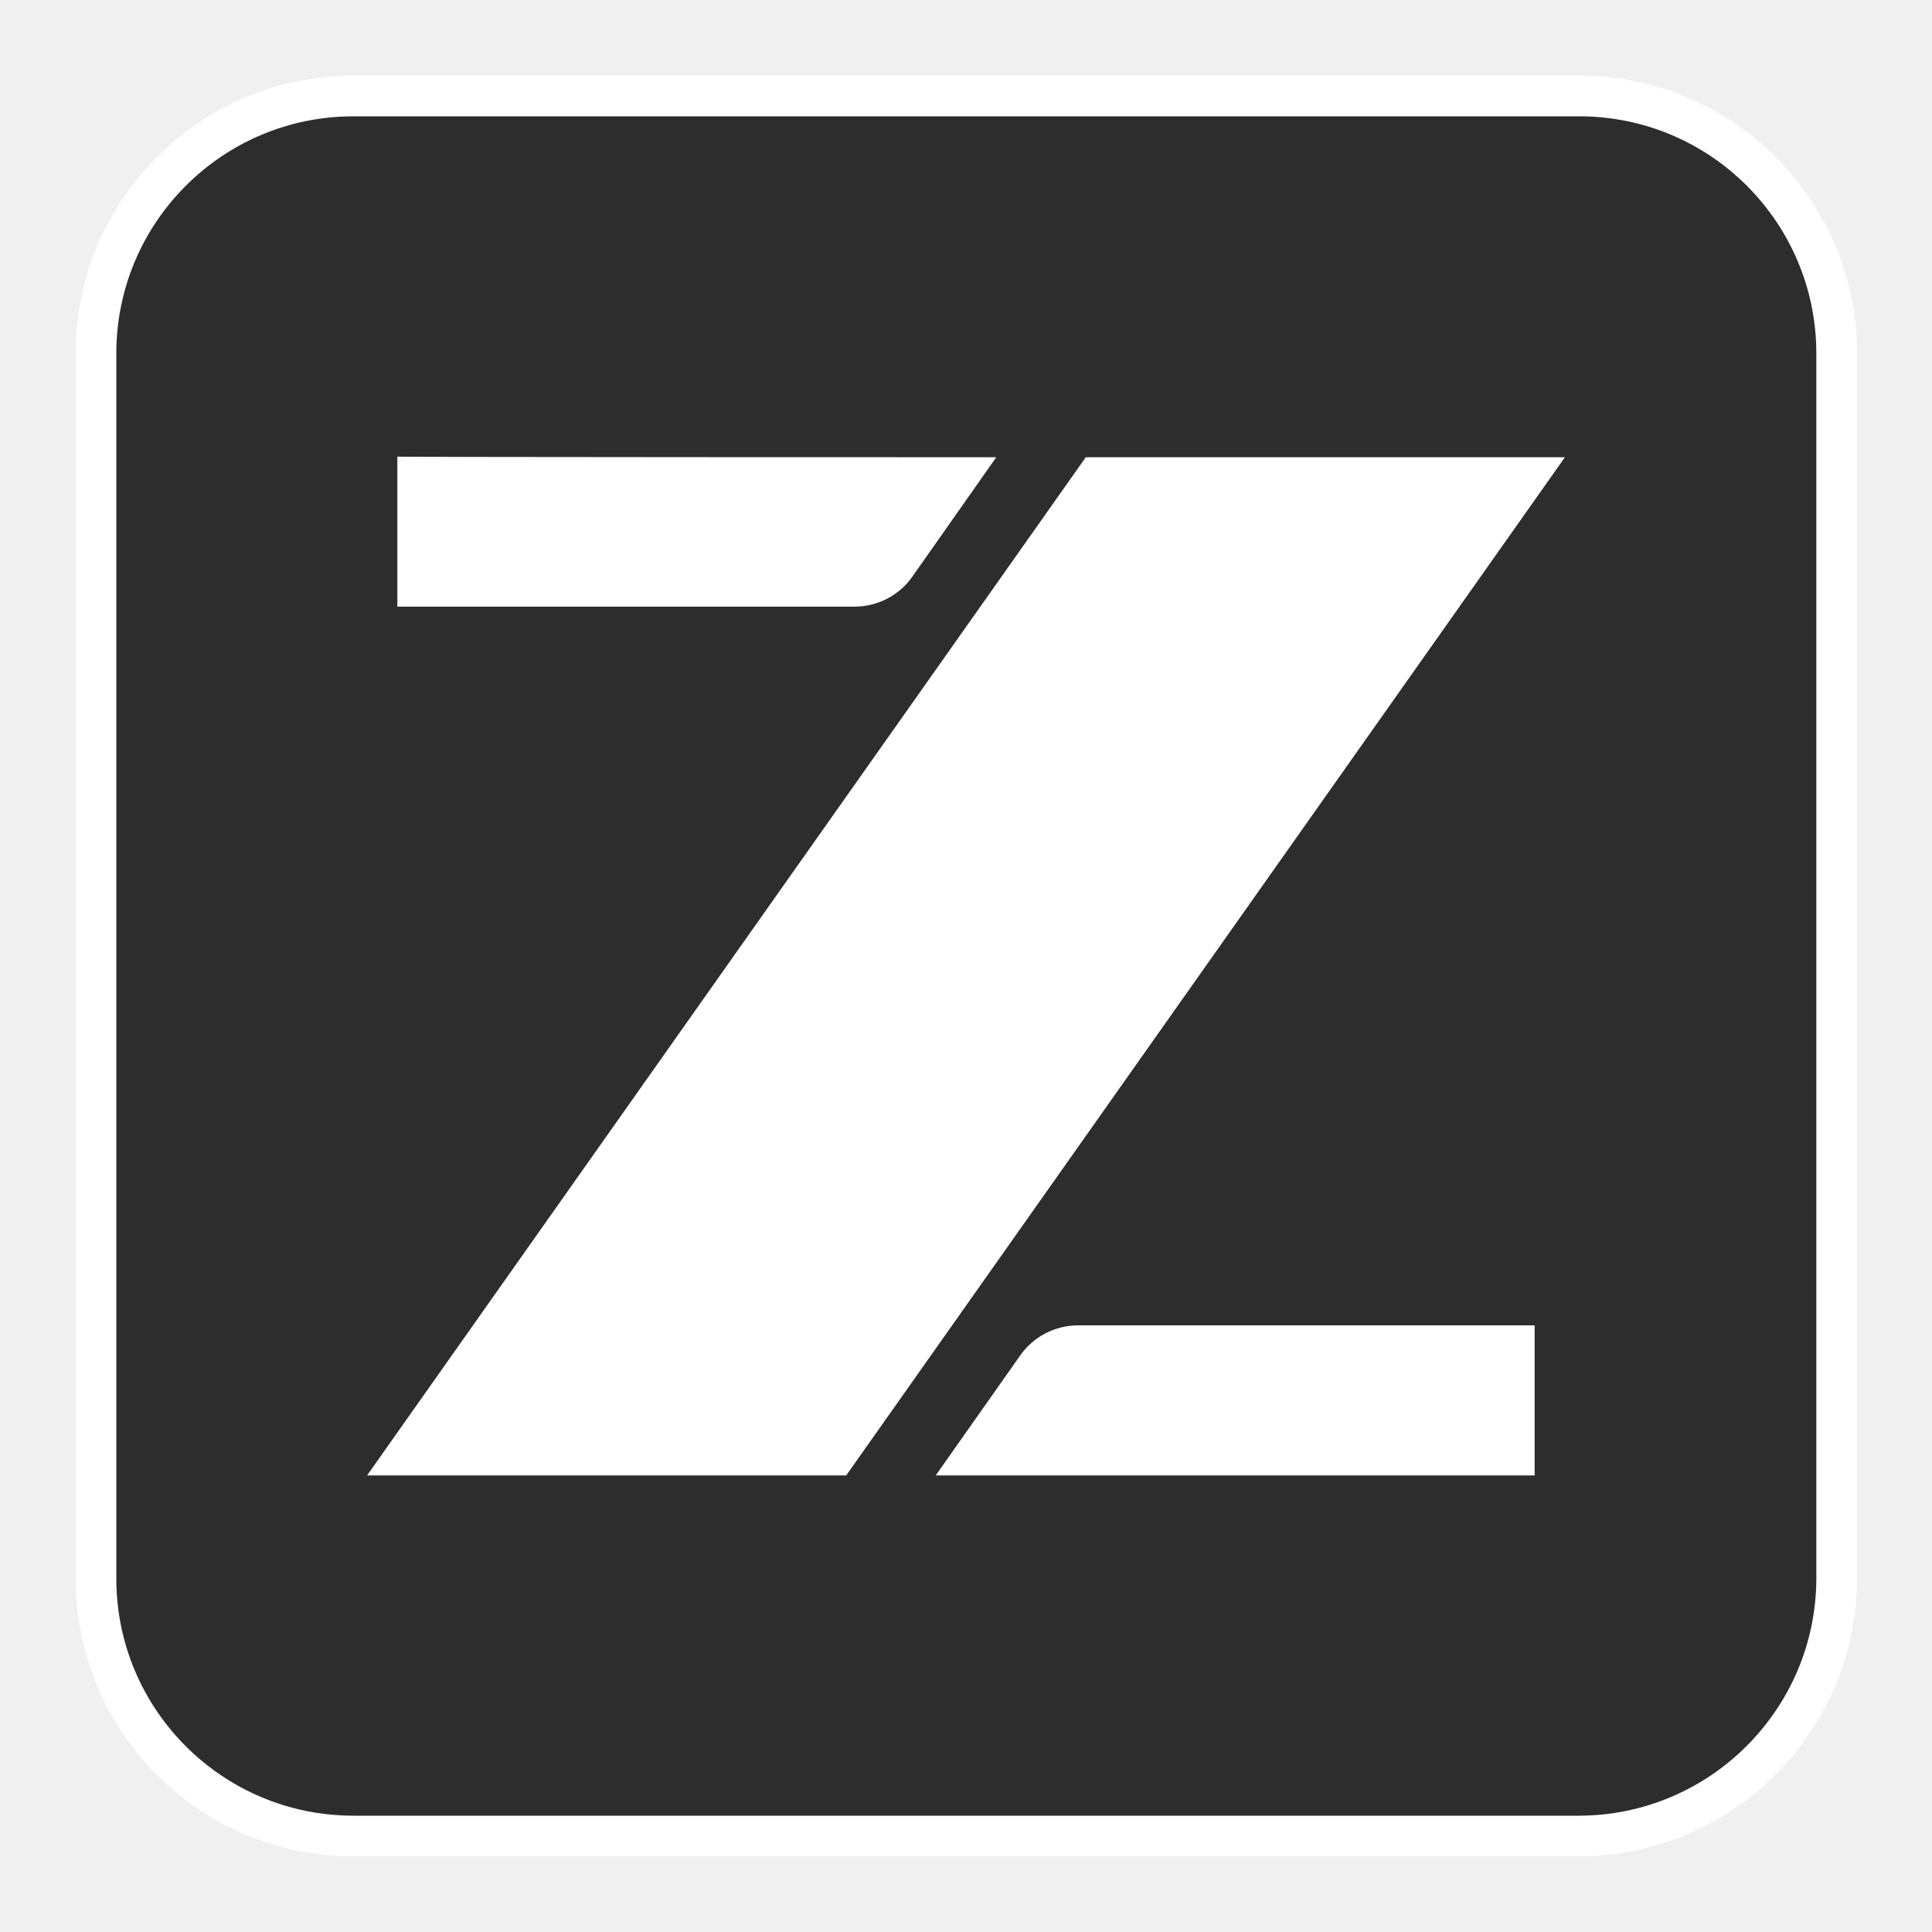
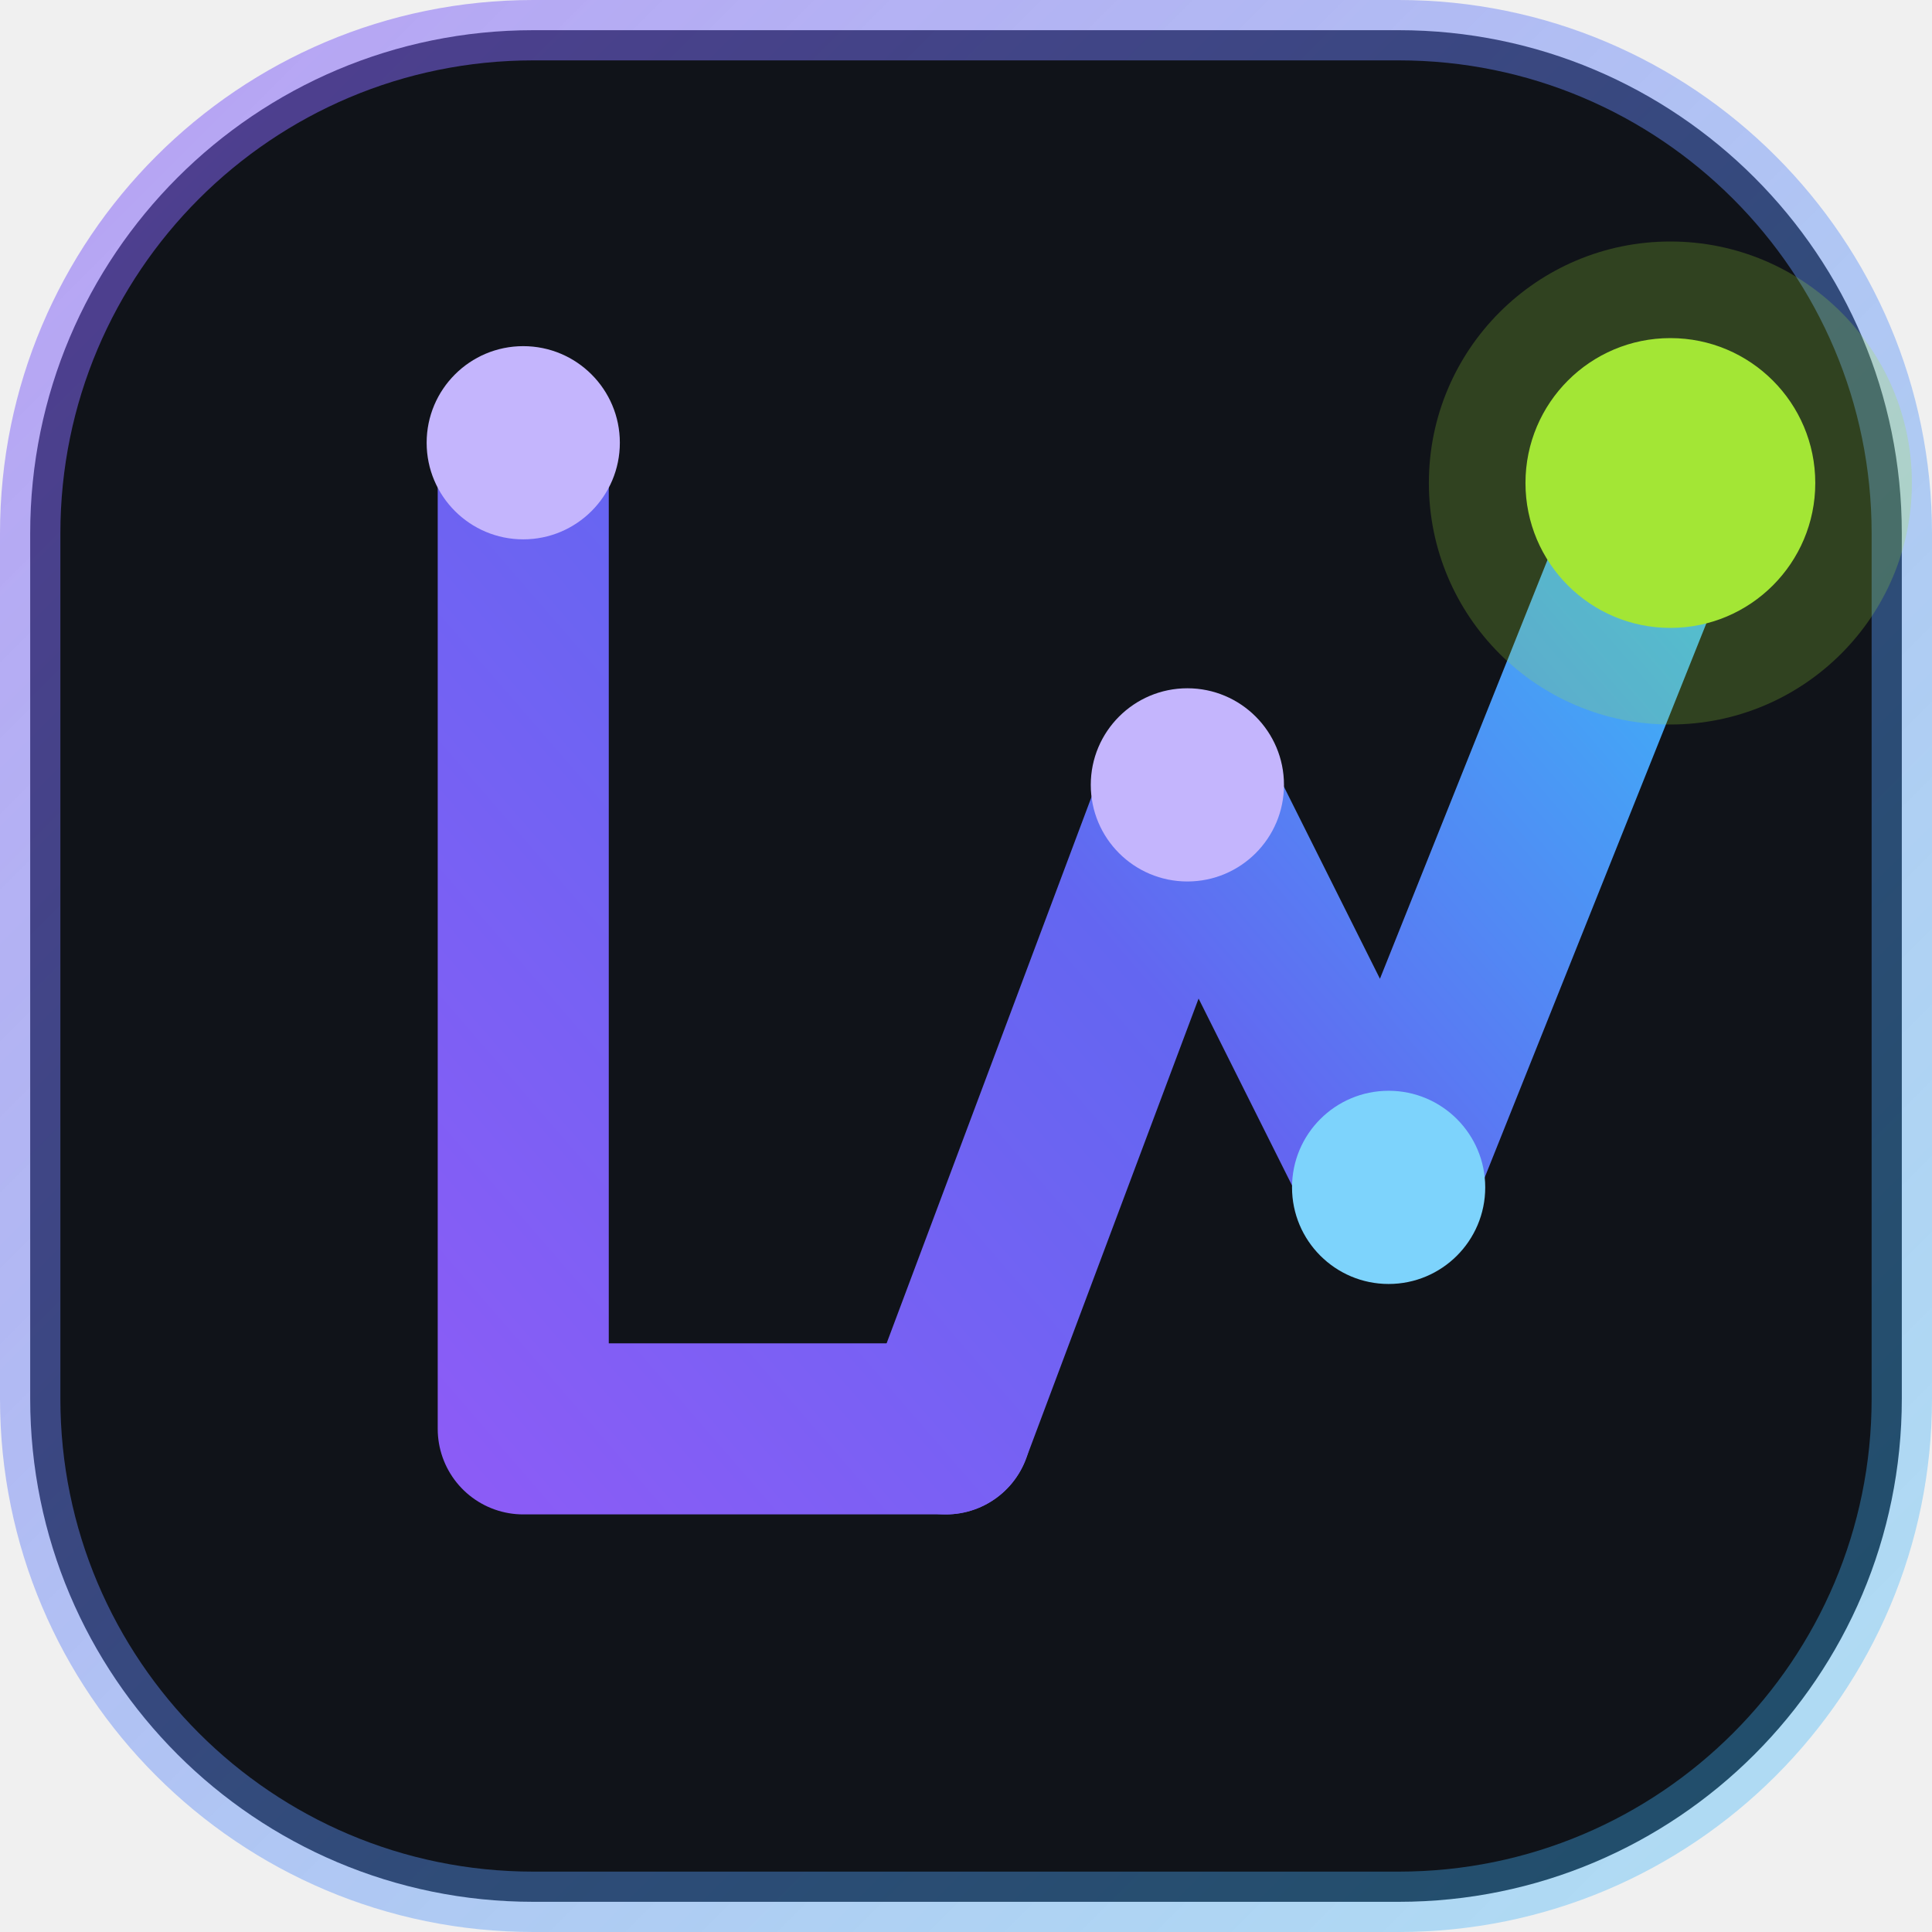
- <svg xmlns="http://www.w3.org/2000/svg" version="1.1" x="0px" y="0px" viewBox="0 0 30 30" style="enable-background:new 0 0 30 30;" xml:space="preserve">
+ <svg xmlns="http://www.w3.org/2000/svg" viewBox="0 0 48 48" width="48" height="48" fill="none">
  <defs>
-     <style type="text/css">
-     .st194{fill:#2D2D2D;stroke:#FFFFFF;stroke-width:0.632;stroke-miterlimit:10;}
-     .st23{fill:#FFFFFF;}
- 
-     .z-breathe {
-       animation: breathe 2.5s ease-in-out infinite;
-     }
- 
-     @keyframes breathe {
-       0%, 100% { opacity: 0.7; }
-       50% { opacity: 1; }
-     }
-   </style>
+     <linearGradient id="g" x1="12" y1="37" x2="42" y2="11" gradientUnits="userSpaceOnUse">
+       <stop offset="0" stop-color="#8b5cf6" />
+       <stop offset="0.52" stop-color="#6366f1" />
+       <stop offset="1" stop-color="#38bdf8" />
+     </linearGradient>
+     <linearGradient id="r" x1="0" y1="0" x2="48" y2="48" gradientUnits="userSpaceOnUse">
+       <stop offset="0" stop-color="#8b5cf6" stop-opacity="0.55" />
+       <stop offset="1" stop-color="#38bdf8" stop-opacity="0.35" />
+     </linearGradient>
  </defs>
-   <g>
-     <path class="st194" d="M24.51,28.51H5.49c-2.21,0-4-1.79-4-4V5.49c0-2.21,1.79-4,4-4h19.03c2.21,0,4,1.79,4,4v19.03     C28.51,26.72,26.72,28.51,24.51,28.51z" />
-     <g class="z-breathe">
-       <path class="st23" d="M15.47,7.1l-1.3,1.85c-0.2,0.29-0.54,0.47-0.9,0.47h-7.1V7.09C6.16,7.1,15.47,7.1,15.47,7.1z" />
-       <polygon class="st23" points="24.3,7.1 13.14,22.91 5.7,22.91 16.86,7.1" />
-       <path class="st23" d="M14.53,22.91l1.31-1.86c0.2-0.29,0.54-0.47,0.9-0.47h7.09v2.33H14.53z" />
-     </g>
-   </g>
+   <rect x="0.75" y="0.75" width="46.5" height="46.5" rx="12.5" fill="#101319" stroke="url(#r)" stroke-width="1.5" />
+   <path d="M13 11V35.5H23.5" stroke="url(#g)" stroke-width="4.25" stroke-linecap="round" stroke-linejoin="round" />
+   <path d="M23.5 35.5L29.5 19.5L34.5 29.5L41.5 12" stroke="url(#g)" stroke-width="4.25" stroke-linecap="round" stroke-linejoin="round" />
+   <circle cx="13" cy="11" r="2.4" fill="#c4b5fd" />
+   <circle cx="29.5" cy="19.5" r="2.4" fill="#c4b5fd" />
+   <circle cx="34.5" cy="29.5" r="2.4" fill="#7dd3fc" />
+   <circle cx="41.5" cy="12" r="6" fill="#a3e635" opacity="0.22" />
+   <circle cx="41.5" cy="12" r="3.6" fill="#a3e635" />
</svg>
